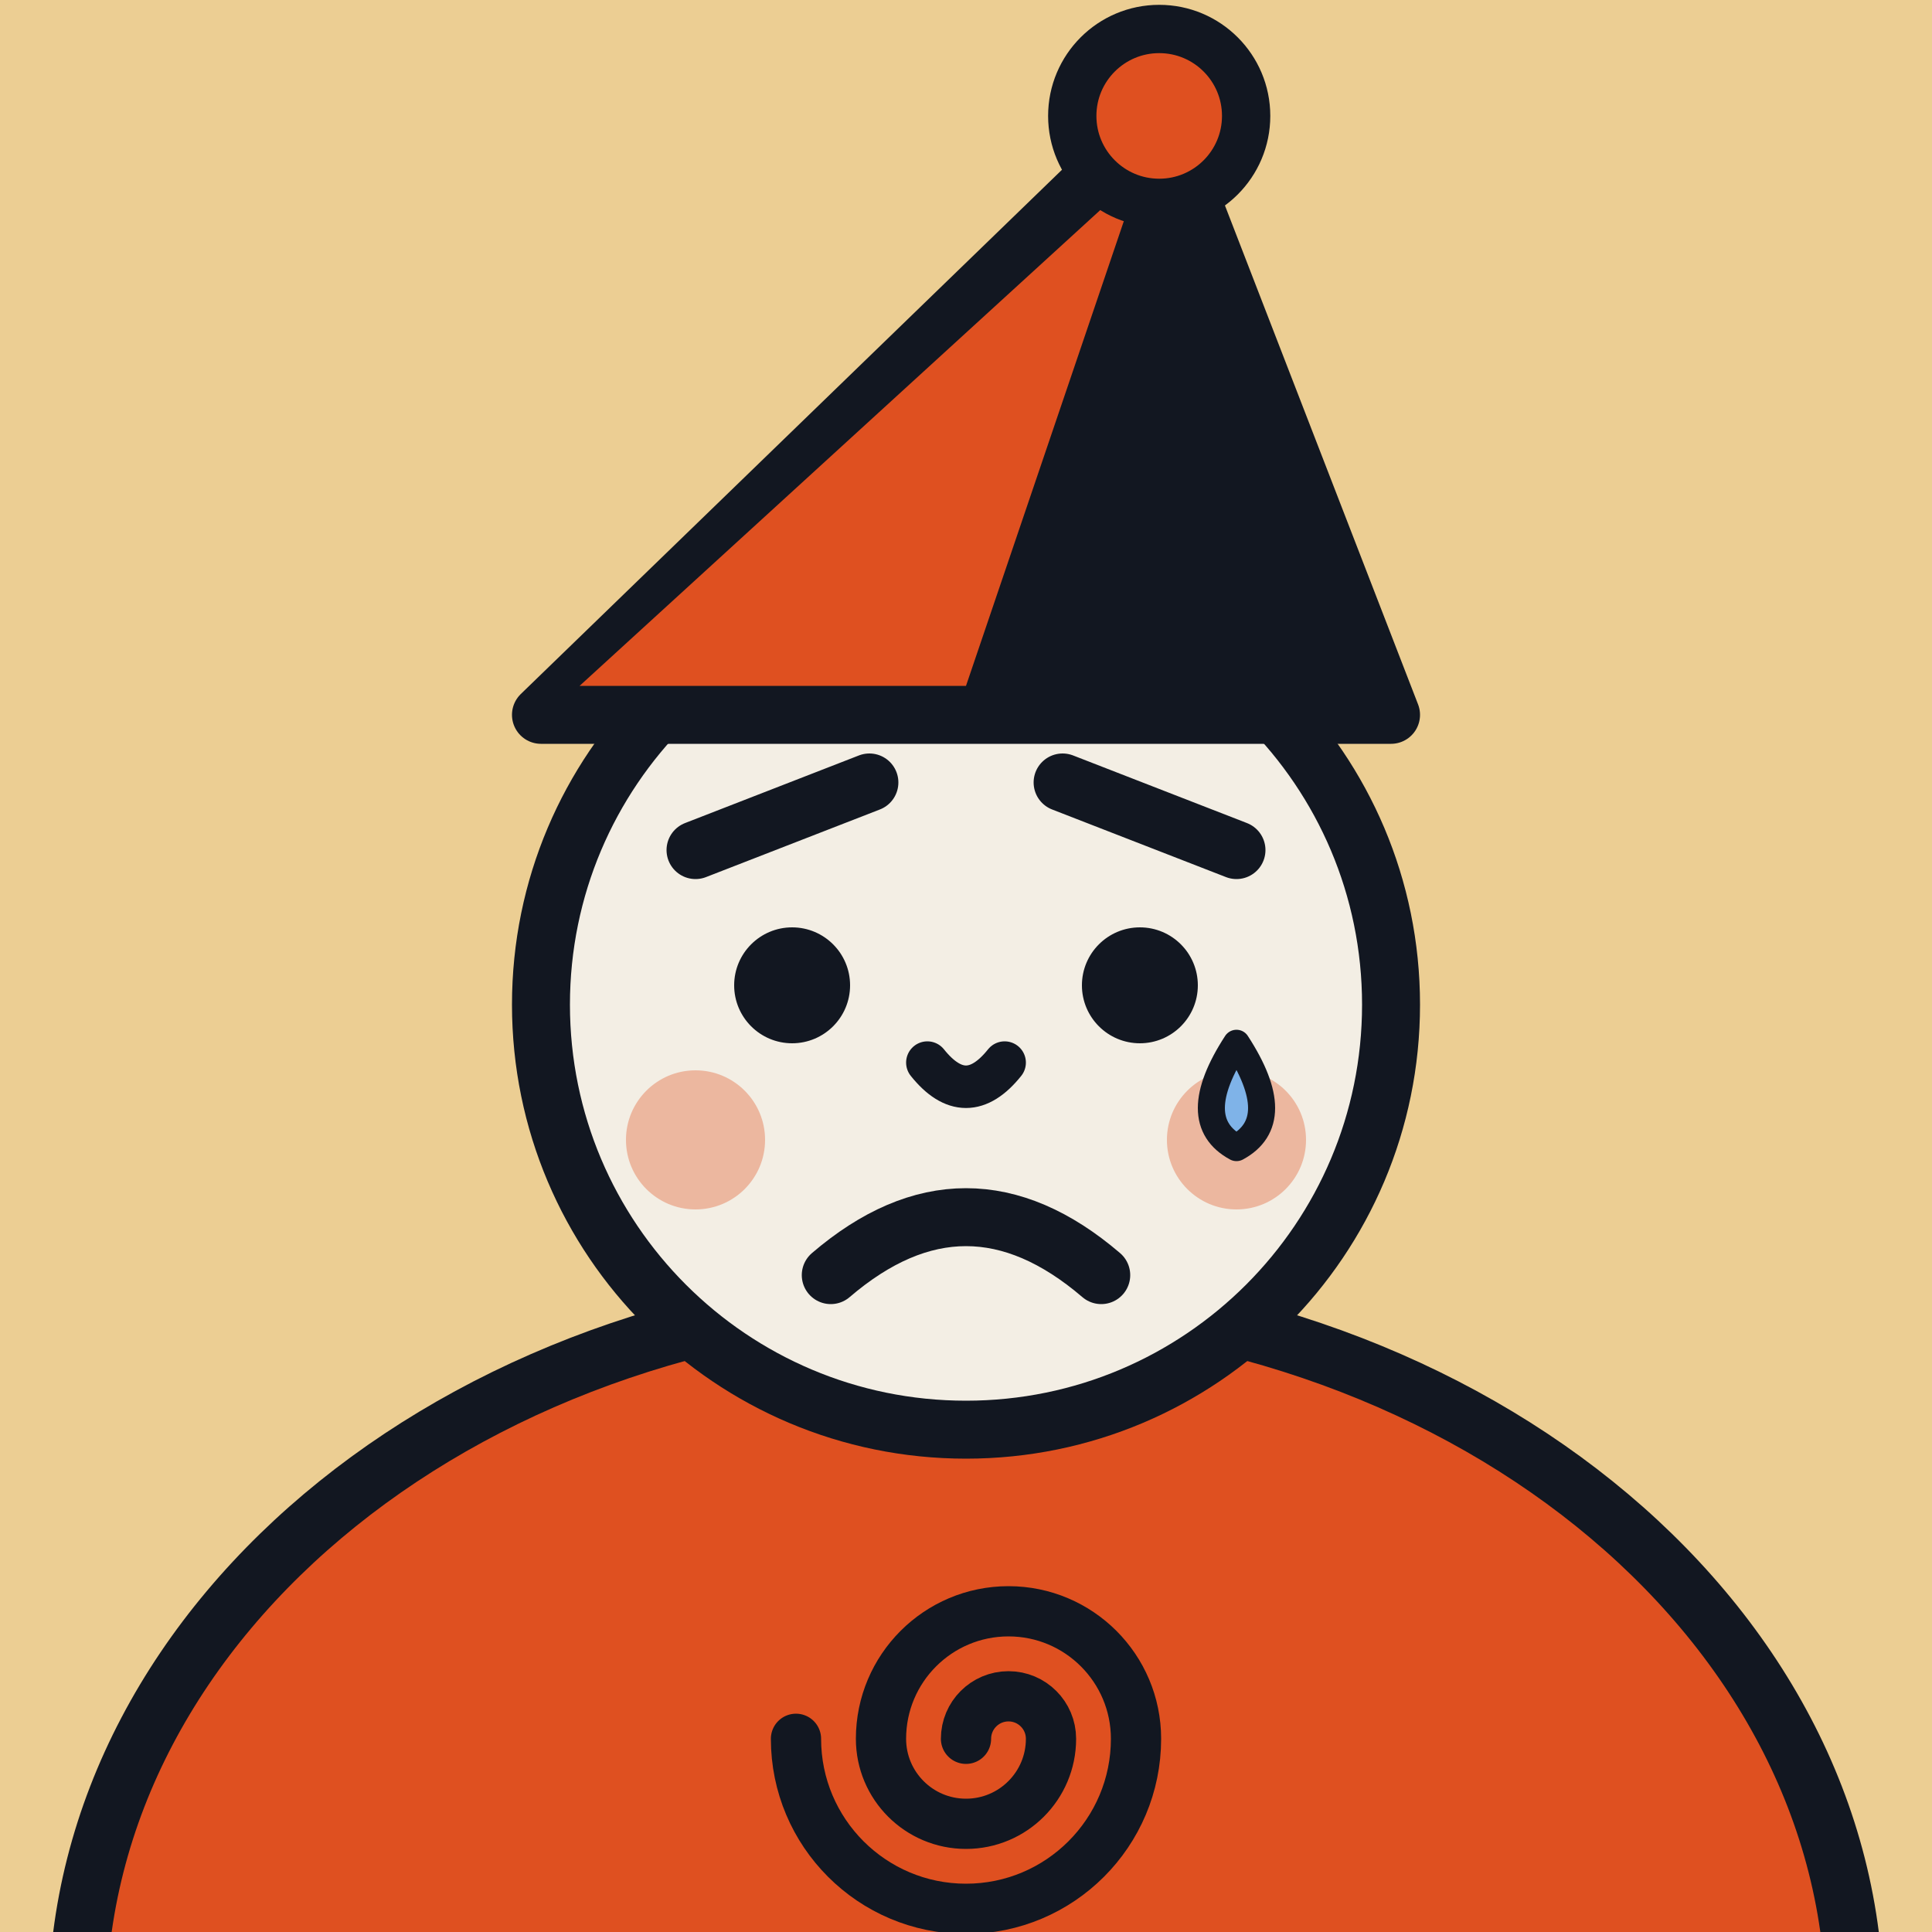
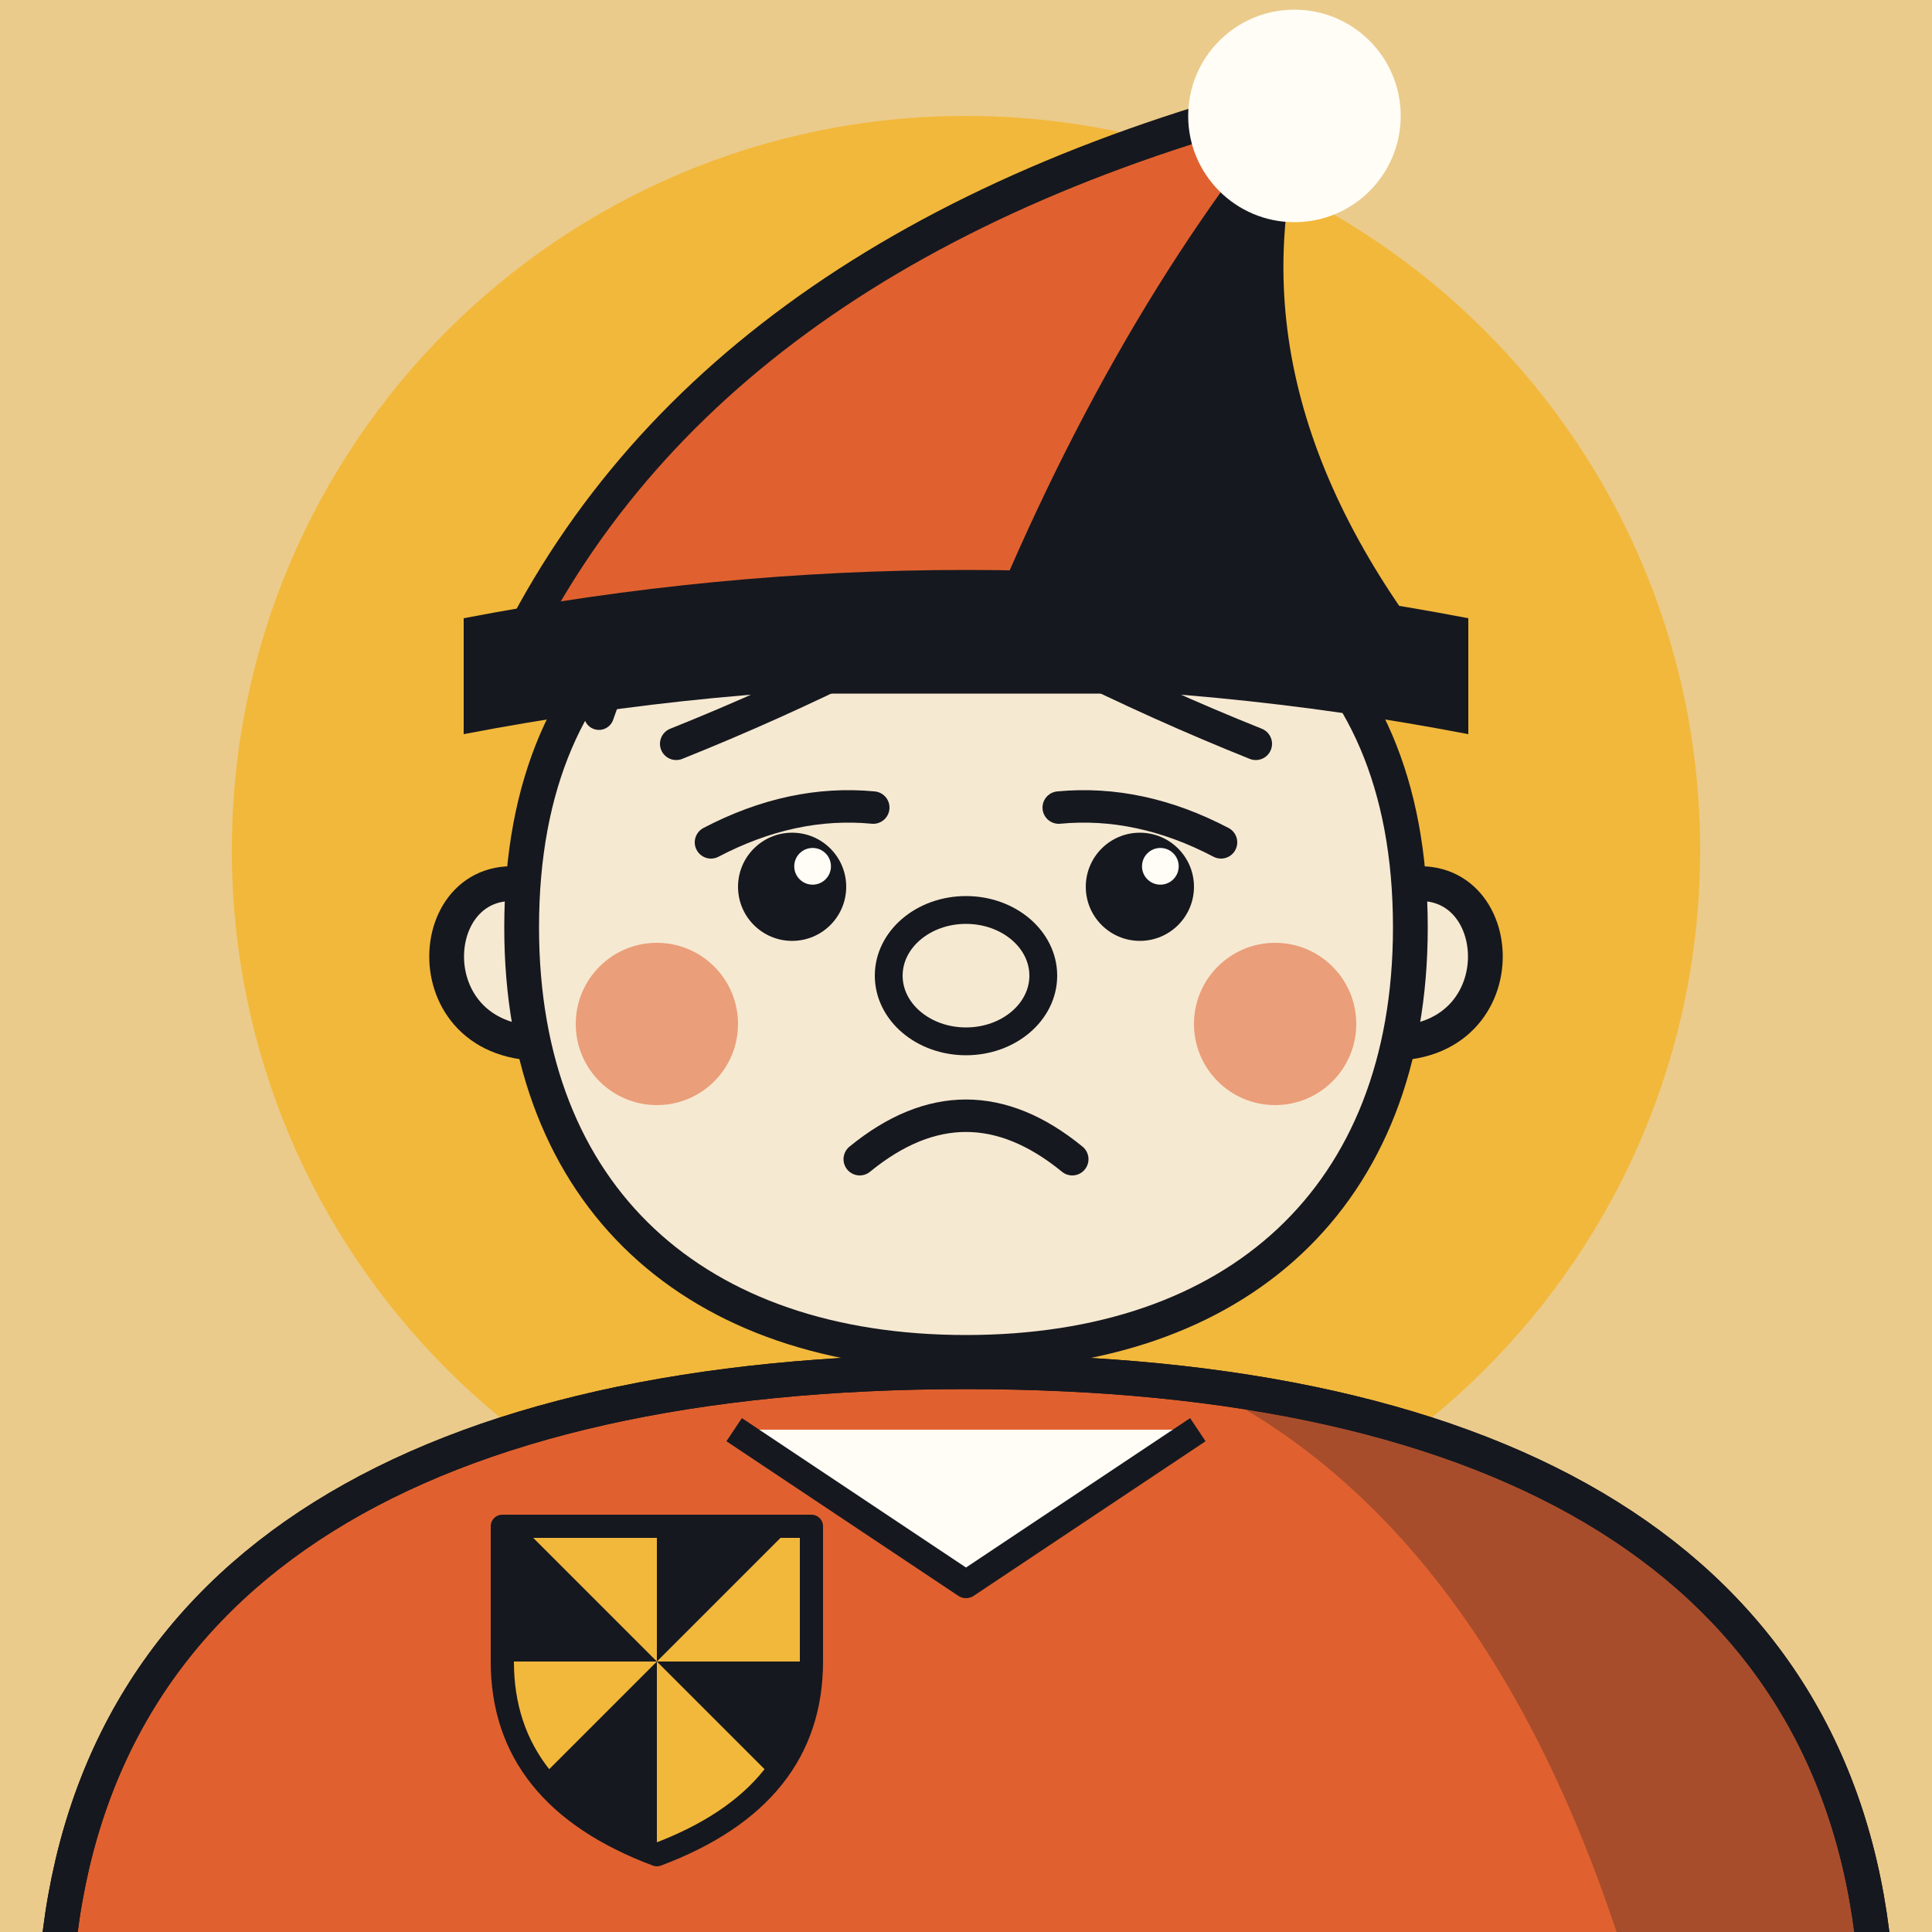
<svg xmlns="http://www.w3.org/2000/svg" viewBox="0 0 100 100">
-   <rect width="100" height="100" fill="#ECCE93" />
-   <ellipse cx="50" cy="104" rx="46" ry="37" fill="#DF5020" stroke="#121721" stroke-width="3" stroke-linecap="round" stroke-linejoin="round" />
-   <path d="M50 90a2.2 2.2 0 0 1 4.4 0a4.4 4.4 0 0 1-8.8 0a6.6 6.6 0 0 1 13.2 0a8.8 8.8 0 0 1-17.6 0" fill="none" stroke="#121721" stroke-width="2.6" stroke-linecap="round" stroke-linejoin="round" />
-   <circle cx="50" cy="52" r="22" fill="#F3EEE4" stroke="#121721" stroke-width="3" stroke-linecap="round" stroke-linejoin="round" />
-   <circle cx="36" cy="59" r="3.6" fill="#DF5020" opacity=".35" />
-   <circle cx="64" cy="59" r="3.6" fill="#DF5020" opacity=".35" />
-   <path d="M48 55q2 2.5 4 0" fill="none" stroke="#121721" stroke-width="2.2" stroke-linecap="round" stroke-linejoin="round" />
-   <path d="M28 37L72 37L60 6Z" fill="#121721" stroke="#121721" stroke-width="3" stroke-linecap="round" stroke-linejoin="round" />
-   <path d="M30 35.5L50 35.5L59 9Z" fill="#DF5020" />
-   <circle cx="60" cy="6" r="4.5" fill="#DF5020" stroke="#121721" stroke-width="2.5" stroke-linecap="round" stroke-linejoin="round" />
-   <circle cx="41" cy="51" r="3" fill="#121721" />
-   <circle cx="59" cy="51" r="3" fill="#121721" />
-   <path d="M36 44L45 40.5" fill="none" stroke="#121721" stroke-width="3" stroke-linecap="round" stroke-linejoin="round" />
-   <path d="M55 40.5L64 44" fill="none" stroke="#121721" stroke-width="3" stroke-linecap="round" stroke-linejoin="round" />
-   <path d="M43 66Q50 60 57 66" fill="none" stroke="#121721" stroke-width="3" stroke-linecap="round" stroke-linejoin="round" />
-   <path d="M64 54q-2.6 4 0 5.4q2.6-1.4 0-5.4Z" fill="#7FB3E8" stroke="#121721" stroke-width="1.4" stroke-linecap="round" stroke-linejoin="round" />
+   <style>
+ .corps{transform-origin:50px 100px;animation:souffle 3.6s ease-in-out infinite}
+ .tete{animation:respire 3.6s ease-in-out infinite}
+ .oeil{transform-box:fill-box;transform-origin:center;animation:cligne 5s infinite}
+ .sourcil{animation:sourcil 5s ease-in-out infinite}
+ .chapeau{transform-origin:50px 34px;animation:balance 4.2s ease-in-out infinite}
+ .pouce{transform-origin:72px 73px;animation:pouce 2.8s ease-in-out infinite}
+ .carte{transform-origin:26px 86px;animation:carte 3.2s ease-in-out infinite}
+ .plume{transform-origin:31px 50px;animation:plume 2.3s ease-in-out infinite}
+ .etincelle{transform-box:fill-box;transform-origin:center;animation:scintille 1.8s ease-in-out infinite}
+ .livre{transform-origin:68px 90px;animation:livre 3.6s ease-in-out infinite}
+ .poing{transform-origin:82px 92px;animation:poing 2.6s ease-in-out infinite}
+ .battage{transform-origin:25px 88px;animation:battage 2.4s ease-in-out infinite}
+ .page{transform-origin:72px 82px;animation:page 3.4s ease-in-out infinite}
+ @keyframes souffle{0%,100%{transform:scaleY(1)}50%{transform:scaleY(1.018)}}
+ @keyframes respire{0%,100%{transform:translateY(0)}50%{transform:translateY(-1.1px)}}
+ @keyframes cligne{0%,91%,97%,100%{transform:scaleY(1)}94%{transform:scaleY(.08)}}
+ @keyframes sourcil{0%,80%,100%{transform:translateY(0)}86%,92%{transform:translateY(-1.4px)}}
+ @keyframes balance{0%,100%{transform:rotate(-1.8deg)}50%{transform:rotate(1.8deg)}}
+ @keyframes pouce{0%,62%,100%{transform:rotate(0)}74%{transform:rotate(-9deg)}86%{transform:rotate(3deg)}}
+ @keyframes carte{0%,100%{transform:rotate(-3deg)}50%{transform:rotate(4deg)}}
+ @keyframes plume{0%,100%{transform:rotate(-3.5deg)}50%{transform:rotate(3deg)}}
+ @keyframes livre{0%,100%{transform:translateY(0)}50%{transform:translateY(-1.2px)}}
+ @keyframes poing{0%,55%,100%{transform:rotate(0)}68%{transform:rotate(-7deg) translateY(-1.5px)}80%{transform:rotate(2deg)}90%{transform:rotate(-2deg)}}
+ @keyframes battage{0%,50%,100%{transform:translate(0,0) rotate(0)}62%{transform:translate(-1px,-7px) rotate(-10deg)}76%{transform:translate(1px,-2px) rotate(5deg)}88%{transform:translate(0,0) rotate(-1deg)}}
+ @keyframes page{0%,30%{transform:scaleX(1);opacity:1}62%,78%{transform:scaleX(-1);opacity:1}86%{transform:scaleX(-1);opacity:0}87%{transform:scaleX(1);opacity:0}100%{transform:scaleX(1);opacity:1}}
+ @keyframes scintille{0%,100%{transform:scale(.7) rotate(0);opacity:.75}50%{transform:scale(1.1) rotate(20deg);opacity:1}}
+ @media (prefers-reduced-motion:reduce){*{animation:none!important}}
+ </style>
+   <defs>
+     <clipPath id="giron-sad-body">
+       <path d="M3 101 C5 81 22 71 50 71 C78 71 95 81 97 101 Z" />
+     </clipPath>
+     <clipPath id="giron-sad-shield">
+       <path d="M26 79 H42 V86 Q42 93 34 96 Q26 93 26 86 Z" />
+     </clipPath>
+   </defs>
+   <rect width="100" height="100" fill="#EBCB8B" />
+   <circle cx="50" cy="44" r="38" fill="#F2B83B" />
+   <rect x="49" y="-6" width="2" height="12" fill="#F2B83B" transform="rotate(0 50 44) translate(0 -36)" />
+   <rect x="49" y="-6" width="2" height="12" fill="#F2B83B" transform="rotate(30 50 44) translate(0 -36)" />
+   <rect x="49" y="-6" width="2" height="12" fill="#F2B83B" transform="rotate(60 50 44) translate(0 -36)" />
+   <rect x="49" y="-6" width="2" height="12" fill="#F2B83B" transform="rotate(90 50 44) translate(0 -36)" />
+   <rect x="49" y="-6" width="2" height="12" fill="#F2B83B" transform="rotate(120 50 44) translate(0 -36)" />
+   <rect x="49" y="-6" width="2" height="12" fill="#F2B83B" transform="rotate(150 50 44) translate(0 -36)" />
+   <g class="corps">
+     <path d="M3 101 C5 81 22 71 50 71 C78 71 95 81 97 101 Z" fill="#E0612F" stroke="#16181F" stroke-width="1.80" stroke-linejoin="round" />
+     <path d="M26 79 H42 V86 Q42 93 34 96 Q26 93 26 86 Z" fill="#F2B83B" />
+     <g clip-path="url(#giron-sad-shield)">
+       <path d="M34 86 L48.0 86.0 L43.9 95.9 Z" fill="#16181F" />
+       <path d="M34 86 L34.0 100.0 L24.1 95.9 Z" fill="#16181F" />
+       <path d="M34 86 L20.0 86.0 L24.1 76.1 Z" fill="#16181F" />
+       <path d="M34 86 L34.0 72.0 L43.9 76.1 Z" fill="#16181F" />
+     </g>
+     <path d="M26 79 H42 V86 Q42 93 34 96 Q26 93 26 86 Z" fill="none" stroke="#16181F" stroke-width="1.20" stroke-linejoin="round" />
+     <g clip-path="url(#giron-sad-body)">
+       <path d="M58 70 Q76 76 84 101 L100 101 L100 70 Z" fill="#16181F" opacity=".28" />
+     </g>
+     <path d="M3 101 C5 81 22 71 50 71 C78 71 95 81 97 101 Z" fill="none" stroke="#16181F" stroke-width="1.80" stroke-linejoin="round" />
+     <path d="M38 74 L50 82 L62 74" fill="#FFFDF6" stroke="#16181F" stroke-width="1.44" stroke-linejoin="round" />
+   </g>
+   <g class="tete">
+     <path d="M28 46 C22 44 21 54 28 54" fill="#F6E9D2" stroke="#16181F" stroke-width="1.80" stroke-linejoin="round" />
+     <path d="M72 46 C78 44 79 54 72 54" fill="#F6E9D2" stroke="#16181F" stroke-width="1.80" stroke-linejoin="round" />
+     <path d="M27 48 C27 33 37 27 50 27 C63 27 73 33 73 48 C73 62 64 70 50 70 C36 70 27 62 27 48 Z" fill="#F6E9D2" stroke="#16181F" stroke-width="1.80" stroke-linejoin="round" />
+     <path d="M31 37 C33 31 38 29 41 31 C42 28 46 28 47 30" fill="none" stroke="#16181F" stroke-width="1.56" stroke-linecap="round" />
+     <circle cx="34" cy="53" r="4.2" fill="#E0612F" opacity="0.55" />
+     <circle cx="66" cy="53" r="4.2" fill="#E0612F" opacity="0.55" />
+     <ellipse cx="50" cy="50.5" rx="4" ry="3.4" fill="#F6E9D2" stroke="#16181F" stroke-width="1.44" stroke-linejoin="round" />
+     <circle cx="41" cy="45.9" r="2.8" fill="#16181F" class="oeil" />
+     <circle cx="42.06" cy="44.84" r="0.95" fill="#FFFDF6" class="oeil" />
+     <path d="M36.8 43.6 Q41 41.4 45.2 41.8" fill="none" stroke="#16181F" stroke-width="1.68" stroke-linecap="round" stroke-linejoin="round" />
+     <circle cx="59" cy="45.9" r="2.8" fill="#16181F" class="oeil" />
+     <circle cx="60.06" cy="44.84" r="0.95" fill="#FFFDF6" class="oeil" />
+     <path d="M63.2 43.6 Q59 41.4 54.8 41.8" fill="none" stroke="#16181F" stroke-width="1.68" stroke-linecap="round" stroke-linejoin="round" />
+     <path d="M35 38.5 Q40 36.5 45 34" fill="none" stroke="#16181F" stroke-width="1.68" stroke-linecap="round" stroke-linejoin="round" class="sourcil" />
+     <path d="M65 38.5 Q60 36.5 55 34" fill="none" stroke="#16181F" stroke-width="1.68" stroke-linecap="round" stroke-linejoin="round" class="sourcil" />
+     <path d="M44.5 60 Q50 55.5 55.5 60" fill="none" stroke="#16181F" stroke-width="1.68" stroke-linecap="round" stroke-linejoin="round" />
+     <g class="chapeau">
+       <path d="M26 35 Q36 13 67 5 Q62 20 74 35 Z" fill="#E0612F" stroke="#16181F" stroke-width="1.80" stroke-linejoin="round" />
+       <path d="M50 35 Q57 17 67 5 Q62 20 74 35 Z" fill="#16181F" />
+       <path d="M24 32 Q50 27 76 32 L76 38 Q50 33 24 38 Z" fill="#16181F" />
+       <circle cx="67" cy="6" r="5.5" fill="#FFFDF6" />
+     </g>
+   </g>
</svg>
